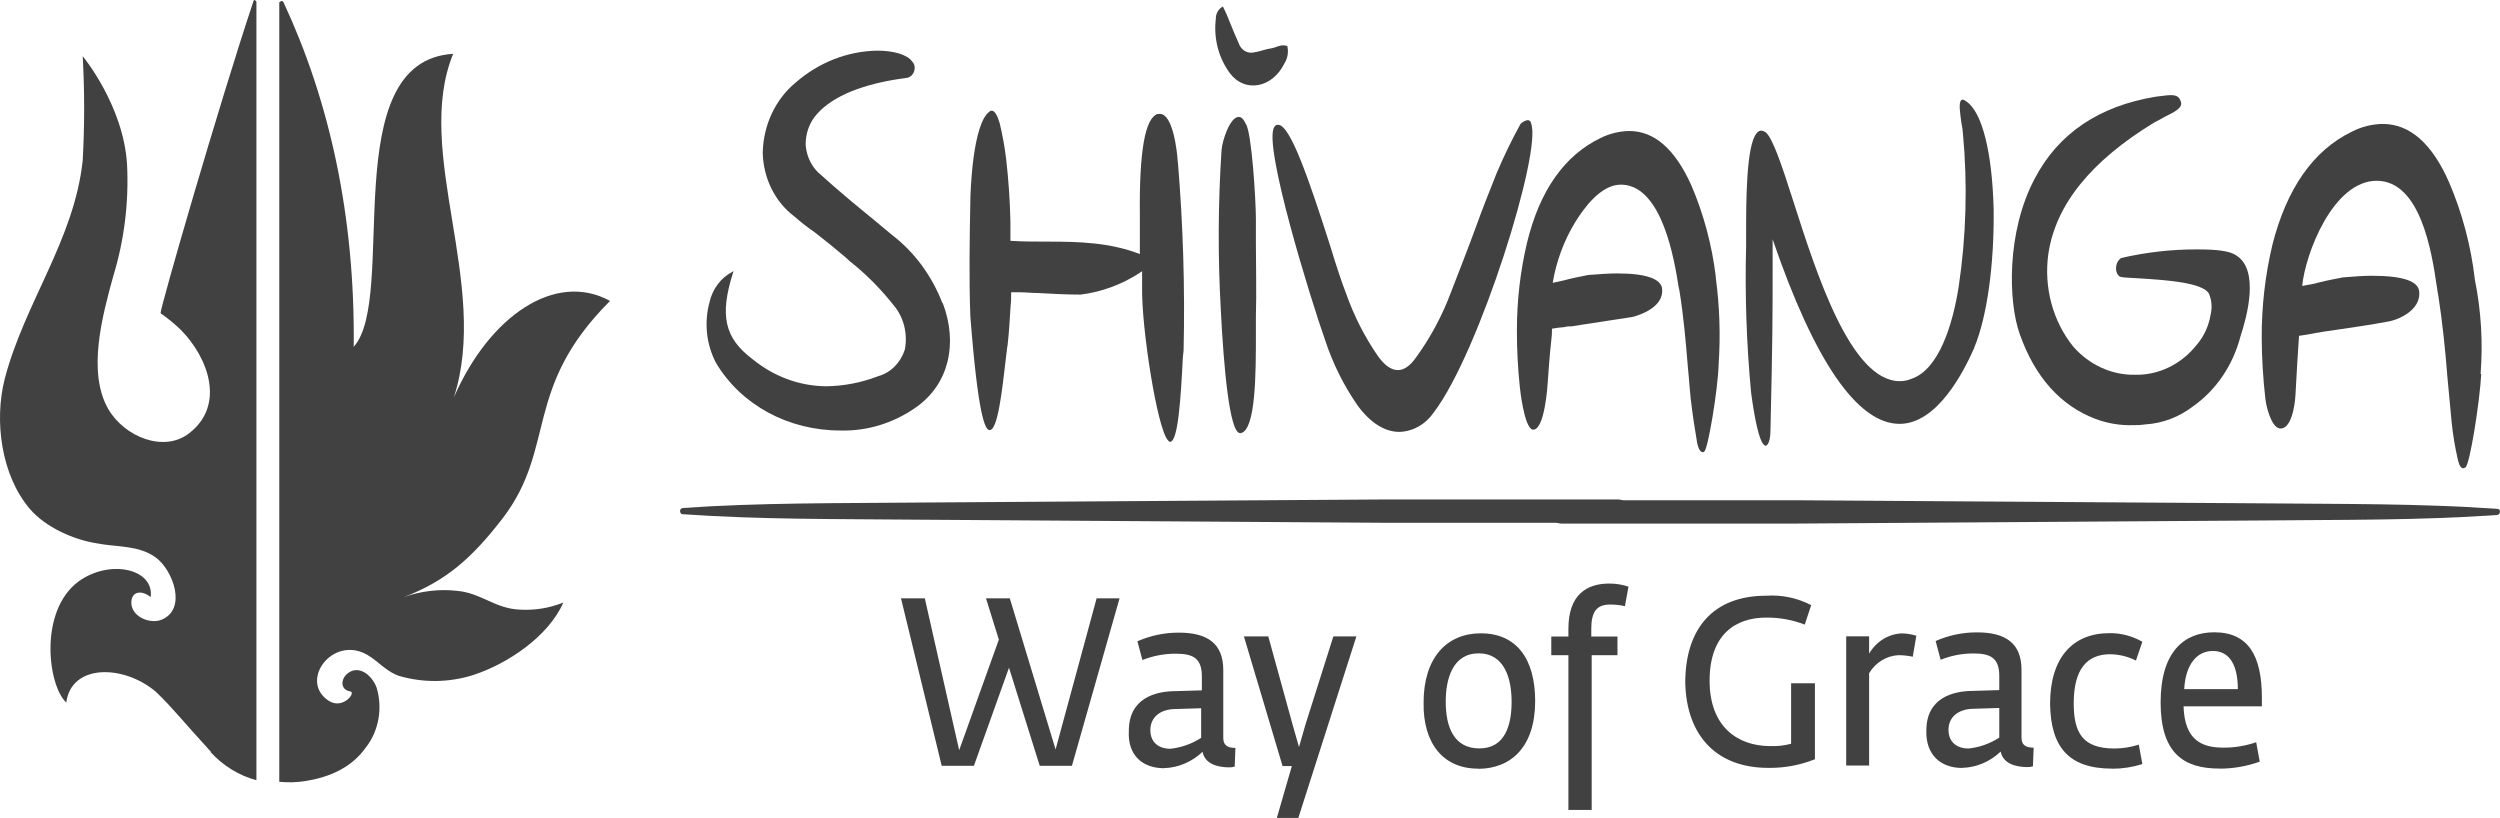
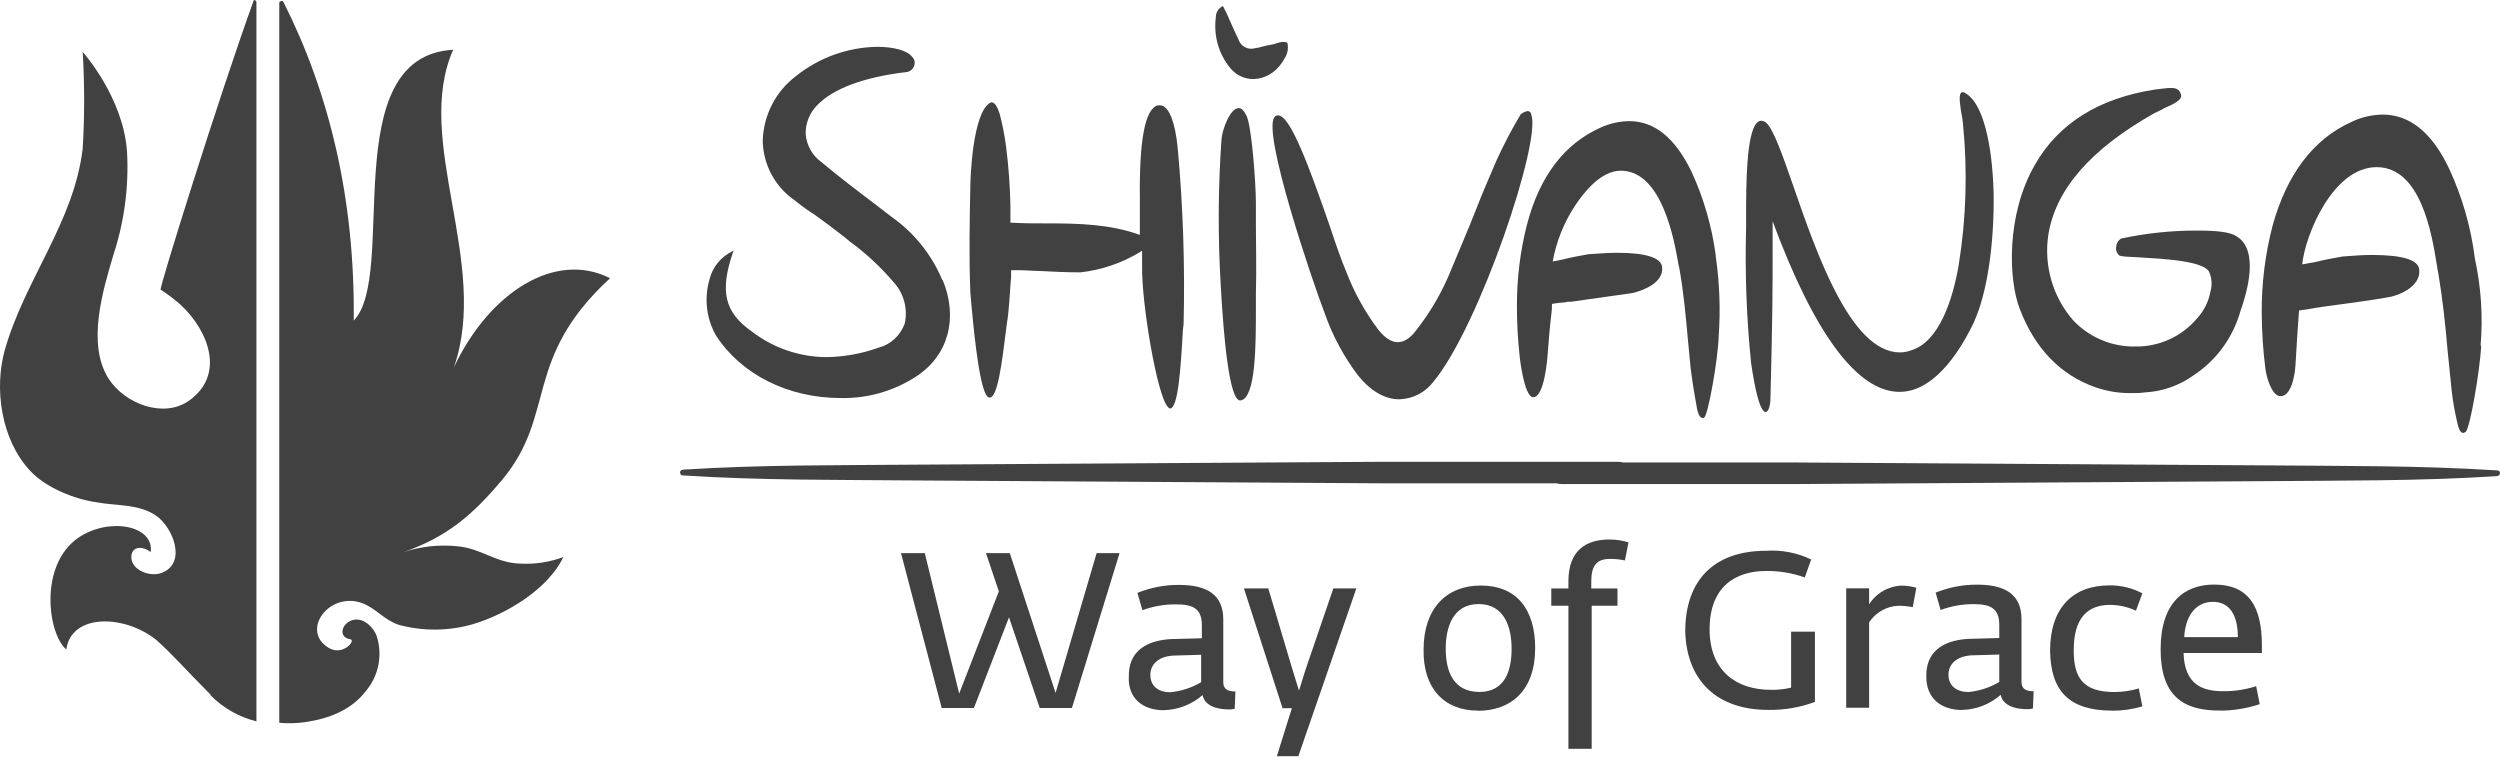
- <svg xmlns="http://www.w3.org/2000/svg" width="162" height="53" viewBox="0 0 162 53" fill="none">
-   <path d="M39.516 19.492C35.993 17.572 31.725 20.45 29.41 25.752C31.771 18.434 26.768 9.85 29.365 3.488C21.712 3.948 25.795 19.291 22.921 22.471C23.013 13.988 21.342 6.518 18.375 0.157C18.282 -0.044 18.097 0.157 18.097 0.157V50.659C18.669 50.717 19.246 50.7 19.814 50.609C21.357 50.357 22.782 49.746 23.707 48.436C24.12 47.907 24.4 47.272 24.522 46.592C24.643 45.911 24.602 45.208 24.402 44.55C24.078 43.693 23.152 42.988 22.407 43.744C22.083 44.096 22.083 44.701 22.69 44.802C23.107 44.852 22.221 46.012 21.296 45.407C19.445 44.197 21.342 41.42 23.476 42.276C24.355 42.629 24.865 43.441 25.842 43.794C27.423 44.257 29.089 44.239 30.661 43.743C32.841 43.038 35.53 41.269 36.503 39.046C35.613 39.401 34.667 39.557 33.72 39.505C32.095 39.454 31.216 38.441 29.642 38.289C28.471 38.156 27.286 38.294 26.166 38.693C28.943 37.635 30.614 36.123 32.564 33.597C36.086 29.006 33.859 25.17 39.516 19.515V19.492ZM13.649 48.739C14.466 49.629 15.492 50.258 16.616 50.558V0.107C16.616 0.107 16.477 -0.095 16.431 0.056C14.158 6.871 10.357 20.047 10.404 20.298C10.86 20.614 11.294 20.968 11.7 21.357C13.51 23.177 14.621 26.256 12.255 28.076C10.635 29.341 8.084 28.328 7.02 26.514C5.626 24.09 6.65 20.405 7.344 17.88C8.054 15.554 8.356 13.104 8.233 10.656C8.002 6.821 5.359 3.64 5.359 3.64C5.484 5.893 5.484 8.152 5.359 10.404C4.804 15.556 1.605 19.593 0.309 24.537C-0.391 27.264 0.077 30.798 1.929 32.971C2.957 34.179 4.804 34.986 6.29 35.21C7.54 35.462 8.974 35.31 10.09 36.123C11.207 36.935 12.147 39.483 10.46 40.16C9.72 40.462 8.465 39.959 8.511 38.995C8.557 38.29 9.205 38.239 9.766 38.693C9.997 36.828 7.077 36.223 5.081 37.685C2.51 39.606 3.091 44.405 4.295 45.525C4.618 43.004 8.002 43.055 10.09 44.818C11.201 45.877 11.849 46.739 13.659 48.705M44.232 32.919C49.287 32.566 54.337 32.617 59.392 32.566L89.708 32.365H104.868C105.052 32.366 105.228 32.446 105.359 32.587C105.489 32.729 105.562 32.921 105.563 33.121C105.562 33.322 105.489 33.514 105.359 33.655C105.229 33.797 105.052 33.877 104.868 33.877H89.718L59.413 33.675C54.357 33.625 49.307 33.675 44.253 33.322C44.114 33.322 44.067 33.222 44.067 33.071C44.081 33.028 44.105 32.991 44.138 32.964C44.171 32.937 44.211 32.921 44.252 32.919" fill="#414141" />
-   <path d="M161.802 33.373C156.753 33.726 151.697 33.675 146.647 33.726L116.327 33.928H101.171C100.987 33.927 100.811 33.847 100.681 33.706C100.551 33.564 100.478 33.372 100.477 33.172C100.477 32.971 100.551 32.779 100.681 32.638C100.811 32.496 100.987 32.416 101.171 32.416H116.327L146.647 32.617C151.697 32.668 156.753 32.617 161.802 32.971C161.942 32.971 162.034 33.071 161.988 33.222C161.974 33.265 161.949 33.302 161.916 33.328C161.883 33.355 161.844 33.371 161.802 33.373Z" fill="#414141" />
-   <path fill-rule="evenodd" clip-rule="evenodd" d="M144.93 16.564C144.513 16.261 143.68 16.161 142.358 16.161C140.708 16.158 139.061 16.345 137.447 16.72C137.352 16.785 137.274 16.874 137.217 16.98C137.161 17.085 137.129 17.203 137.123 17.325C137.109 17.427 137.118 17.532 137.151 17.63C137.183 17.728 137.237 17.815 137.308 17.885C137.401 17.992 137.864 17.992 138.696 18.042C140.239 18.142 142.78 18.294 143.15 19.05C143.324 19.478 143.357 19.959 143.243 20.411C143.123 21.13 142.816 21.796 142.358 22.331C141.863 22.96 141.246 23.462 140.552 23.799C139.857 24.137 139.102 24.303 138.342 24.285C137.599 24.297 136.861 24.142 136.176 23.829C135.49 23.517 134.87 23.054 134.356 22.47C133.698 21.659 133.212 20.701 132.932 19.663C132.651 18.625 132.583 17.532 132.731 16.463C133.199 13.282 135.467 10.455 139.597 7.935C139.782 7.834 140.013 7.733 140.245 7.582C140.893 7.274 141.494 6.972 141.309 6.569C141.217 6.266 141.032 6.165 140.661 6.165C140.429 6.165 140.147 6.216 139.69 6.266C136.022 6.871 133.384 8.641 131.852 11.569C130.001 15.052 130.139 19.593 130.88 21.648C131.852 24.42 133.523 26.29 135.791 27.147C136.581 27.442 137.414 27.579 138.249 27.549C138.512 27.557 138.776 27.541 139.036 27.5C140.135 27.43 141.195 27.029 142.096 26.34C143.599 25.287 144.697 23.672 145.182 21.799C145.598 20.534 146.436 17.505 144.904 16.547L144.93 16.564ZM149.192 18.685C149.18 18.685 149.168 18.68 149.16 18.671C149.151 18.661 149.147 18.649 149.147 18.636" fill="#414141" />
-   <path fill-rule="evenodd" clip-rule="evenodd" d="M160.784 24.236C160.692 26.006 160.044 30.143 159.755 30.294C159.71 30.294 159.663 30.346 159.617 30.346C159.386 30.346 159.293 29.892 159.247 29.69C159.079 28.941 158.953 28.182 158.872 27.417C158.779 26.408 158.686 25.4 158.593 24.437C158.455 22.673 158.269 20.854 157.992 19.09C157.945 18.939 157.945 18.737 157.899 18.53C157.575 16.29 156.835 11.715 154.007 11.715C151.178 11.715 149.378 16.459 149.183 18.53L149.975 18.379C150.53 18.227 151.039 18.127 151.548 18.026C151.641 18.026 151.734 17.975 151.826 17.975C152.525 17.919 153.127 17.869 153.682 17.869C155.74 17.869 156.742 18.227 156.768 18.933C156.86 20.092 155.421 20.748 154.68 20.848C153.615 21.05 152.551 21.201 151.528 21.352L150.463 21.509C150.278 21.559 150.092 21.559 149.908 21.609C149.63 21.661 149.353 21.71 148.977 21.761C148.93 22.416 148.792 24.633 148.746 25.596C148.699 26.453 148.422 27.864 147.717 27.763C147.162 27.662 146.838 26.302 146.792 25.798C146.644 24.509 146.566 23.211 146.56 21.912C146.549 19.868 146.783 17.832 147.254 15.853C148.179 12.22 149.897 9.744 152.396 8.535C153.021 8.213 153.701 8.041 154.392 8.031C156.157 8.031 157.594 9.292 158.702 11.816C159.557 13.811 160.121 15.941 160.373 18.126C160.777 20.13 160.902 22.187 160.743 24.231L160.784 24.236Z" fill="#414141" />
-   <path d="M127.918 22.571C127.27 24.034 125.552 27.466 123.094 27.466C120.363 27.466 117.581 23.428 114.866 15.505V17.421C114.866 20.349 114.866 21.816 114.727 27.869C114.727 28.474 114.588 28.882 114.403 28.882C114.357 28.882 114.31 28.833 114.264 28.782C113.986 28.474 113.709 27.214 113.472 25.45C113.174 22.288 113.066 19.108 113.148 15.931V15.124C113.148 13.104 113.148 9.368 113.847 8.612C113.882 8.568 113.924 8.532 113.972 8.506C114.02 8.48 114.072 8.465 114.125 8.462C114.223 8.472 114.318 8.506 114.403 8.562C114.866 8.915 115.467 10.729 116.208 13.041C117.694 17.683 119.916 24.7 123.115 24.7C123.37 24.7 123.622 24.648 123.86 24.548C125.666 23.944 126.545 20.965 126.92 18.596C127.413 15.309 127.506 11.965 127.198 8.652C127.183 8.431 127.152 8.212 127.105 7.997C127.013 7.341 126.92 6.731 127.059 6.529C127.105 6.428 127.244 6.428 127.429 6.58C128.458 7.285 129.095 9.911 129.188 13.546C129.234 17.079 128.771 20.511 127.938 22.505L127.918 22.571Z" fill="#414141" />
-   <path fill-rule="evenodd" clip-rule="evenodd" d="M111.183 17.924C110.935 15.882 110.402 13.892 109.605 12.023C108.54 9.649 107.198 8.489 105.573 8.489C104.932 8.501 104.3 8.655 103.716 8.943C101.402 10.063 99.777 12.303 98.944 15.757C98.511 17.604 98.294 19.502 98.296 21.407C98.293 22.621 98.355 23.835 98.481 25.041C98.481 25.097 98.759 27.718 99.314 27.84H99.361C100.101 27.84 100.286 24.912 100.286 24.862C100.333 24.207 100.425 22.897 100.523 22.062C100.557 21.811 100.573 21.555 100.569 21.3C100.829 21.249 101.092 21.215 101.356 21.2C101.507 21.156 101.663 21.138 101.819 21.15L102.791 20.998L105.758 20.544C106.406 20.394 107.815 19.84 107.707 18.731C107.66 18.076 106.678 17.717 104.786 17.717C104.231 17.717 103.624 17.768 102.929 17.818C102.415 17.918 101.865 18.025 101.309 18.176L100.615 18.328C100.848 16.938 101.336 15.614 102.05 14.435C102.605 13.528 103.716 11.966 105.018 11.966H105.11C107.707 12.067 108.494 16.81 108.772 18.579L108.818 18.781C109.095 20.461 109.235 22.113 109.373 23.776C109.466 24.683 109.512 25.646 109.651 26.575C109.743 27.331 109.883 28.087 109.975 28.698C110.021 28.9 110.114 29.303 110.35 29.303C110.397 29.303 110.397 29.303 110.443 29.252C110.674 29.101 111.322 25.265 111.369 23.596C111.494 21.728 111.432 19.851 111.183 17.997V17.924Z" fill="#414141" />
-   <path d="M76.322 10.506C76.275 9.75 75.998 7.381 75.164 7.381H75.026C74.187 7.633 73.817 9.85 73.863 13.989V16.463C71.919 15.707 69.878 15.657 67.929 15.657C67.142 15.657 66.309 15.657 65.475 15.606V14.392C65.448 13.025 65.355 11.66 65.198 10.304C65.104 9.522 64.965 8.748 64.781 7.986C64.637 7.482 64.453 7.173 64.268 7.173C64.242 7.17 64.217 7.173 64.193 7.182C64.169 7.191 64.147 7.205 64.129 7.225C63.017 7.986 62.878 12.527 62.878 13.03C62.833 15.455 62.786 17.981 62.878 20.501C63.393 27.114 63.851 27.87 64.129 27.87C64.643 27.87 64.92 25.501 65.198 23.076C65.245 22.774 65.245 22.573 65.291 22.37C65.383 21.565 65.43 20.804 65.475 19.996C65.515 19.645 65.531 19.292 65.523 18.938H66.036C66.453 18.938 66.87 18.989 67.286 18.989C68.17 19.039 69.096 19.09 70.022 19.09C71.382 18.922 72.694 18.439 73.869 17.673C73.915 17.622 73.961 17.622 74.008 17.572V18.636C73.961 21.206 74.984 27.769 75.679 28.525C75.725 28.575 75.771 28.631 75.818 28.631C76.332 28.631 76.512 25.904 76.651 23.126L76.697 22.724C76.79 18.646 76.665 14.567 76.327 10.506H76.322ZM99.222 7.985C99.21 7.928 99.181 7.877 99.139 7.84C99.097 7.803 99.044 7.784 98.99 7.784C98.816 7.814 98.654 7.902 98.527 8.036C97.961 9.065 97.446 10.127 96.985 11.216C96.522 12.376 96.059 13.535 95.642 14.699C95.128 16.11 94.578 17.499 94.023 18.938C93.454 20.462 92.689 21.889 91.749 23.176C90.962 24.297 90.124 24.235 89.291 23.076C88.437 21.841 87.745 20.482 87.234 19.039C86.957 18.334 86.586 17.219 86.206 15.959C84.817 11.62 83.609 8.086 82.822 8.086H82.801C82.753 8.085 82.706 8.099 82.665 8.126C82.625 8.152 82.591 8.191 82.57 8.238C81.829 9.397 84.981 19.543 85.861 22.018C86.365 23.559 87.085 25.006 87.996 26.307C88.828 27.427 89.754 27.987 90.68 27.987C91.115 27.974 91.54 27.853 91.926 27.635C92.312 27.417 92.647 27.106 92.907 26.727C95.874 22.841 99.952 9.715 99.212 8.002L99.222 7.985ZM81.382 15.758V14.19C81.382 12.93 81.104 8.54 80.729 8.03C80.59 7.728 80.451 7.577 80.266 7.577C79.711 7.577 79.201 9.089 79.155 9.744C78.93 13.188 78.914 16.645 79.109 20.092C79.294 23.726 79.665 28.066 80.359 28.066H80.405C81.382 27.864 81.382 24.146 81.382 21.66V20.495C81.428 18.933 81.382 17.315 81.382 15.752V15.758ZM61.068 19.643C60.379 17.854 59.238 16.314 57.777 15.203C57.407 14.9 56.99 14.548 56.62 14.239C55.509 13.332 54.347 12.375 53.236 11.367C52.943 11.14 52.699 10.847 52.521 10.506C52.343 10.165 52.236 9.786 52.208 9.396C52.2 9.023 52.261 8.652 52.389 8.306C52.516 7.959 52.706 7.644 52.949 7.381C53.977 6.216 55.962 5.409 58.697 5.056C58.828 5.049 58.952 4.996 59.053 4.905C59.153 4.815 59.223 4.691 59.253 4.553C59.279 4.454 59.28 4.35 59.255 4.252C59.231 4.153 59.182 4.063 59.114 3.993C58.79 3.533 57.906 3.282 56.842 3.282C54.917 3.315 53.057 4.044 51.555 5.353C50.908 5.887 50.381 6.572 50.013 7.359C49.644 8.145 49.443 9.012 49.425 9.894C49.443 10.712 49.638 11.514 49.996 12.233C50.354 12.953 50.864 13.569 51.483 14.032C51.898 14.397 52.332 14.736 52.784 15.046C53.458 15.567 54.121 16.105 54.774 16.659C54.98 16.861 55.198 17.048 55.426 17.219C56.32 17.968 57.142 18.815 57.88 19.745C58.213 20.128 58.456 20.594 58.587 21.102C58.717 21.61 58.733 22.145 58.631 22.662C58.496 23.079 58.269 23.454 57.969 23.753C57.67 24.052 57.307 24.265 56.913 24.375C55.826 24.794 54.682 25.017 53.53 25.03C51.806 25.016 50.132 24.397 48.757 23.266C46.947 21.905 46.623 20.438 47.502 17.667L47.549 17.566L47.456 17.616C47.09 17.804 46.767 18.078 46.511 18.419C46.254 18.76 46.071 19.159 45.975 19.587C45.799 20.237 45.745 20.92 45.816 21.593C45.888 22.267 46.084 22.917 46.392 23.507C48.011 26.233 51.071 27.897 54.455 27.897C56.197 27.945 57.91 27.417 59.371 26.385C61.454 24.918 62.108 22.298 61.084 19.621L61.068 19.643Z" fill="#414141" />
-   <path fill-rule="evenodd" clip-rule="evenodd" d="M79.243 0.415C79.415 0.757 79.57 1.111 79.706 1.473C79.891 1.927 80.076 2.38 80.261 2.783C80.331 3.006 80.476 3.192 80.666 3.304C80.857 3.416 81.079 3.446 81.289 3.388C81.66 3.338 81.984 3.186 82.354 3.136C82.724 3.085 83.002 2.833 83.419 2.985C83.463 3.175 83.469 3.374 83.437 3.567C83.405 3.76 83.336 3.943 83.233 4.105C82.447 5.718 80.662 6.02 79.71 4.76C79.343 4.271 79.071 3.705 78.912 3.097C78.753 2.49 78.71 1.853 78.785 1.226C78.781 1.057 78.823 0.891 78.905 0.748C78.987 0.604 79.107 0.491 79.248 0.421L79.243 0.415Z" fill="#414141" />
-   <path d="M61.023 49.623H63.11L65.383 43.268L67.374 49.623H69.461L72.547 38.771H71.061L68.402 48.565L65.435 38.77H63.892L64.725 41.447L62.154 48.615L59.927 38.77H58.384L61.022 49.622L61.023 49.623ZM75.422 49.775C76.344 49.751 77.23 49.376 77.926 48.717C78.065 49.472 78.852 49.724 79.639 49.724C79.764 49.732 79.889 49.715 80.009 49.673L80.055 48.464C79.639 48.464 79.268 48.363 79.268 47.809V43.419C79.268 41.7 78.24 40.995 76.394 40.995C75.472 40.99 74.559 41.181 73.704 41.555L74.028 42.77C74.727 42.492 75.465 42.354 76.209 42.36C77.32 42.36 77.88 42.663 77.88 43.828V44.735L76.209 44.785C74.867 44.785 73.149 45.239 73.149 47.361C73.056 48.923 74.028 49.78 75.422 49.78V49.775ZM75.838 48.52C75.098 48.52 74.543 48.117 74.543 47.311C74.543 46.504 75.144 45.944 76.209 45.944L77.834 45.894V47.814C77.224 48.205 76.543 48.446 75.838 48.52ZM84.133 53L87.893 41.24H86.401L84.596 46.947L84.175 48.408L83.758 46.947L82.185 41.24H80.606L83.11 49.639H83.712L82.74 53H84.133ZM95.772 49.819C97.906 49.819 99.479 48.408 99.479 45.429C99.479 42.702 98.276 41.039 95.956 41.039C93.729 41.039 92.249 42.651 92.249 45.519C92.202 48.195 93.545 49.808 95.772 49.808V49.819ZM95.864 48.497C94.197 48.497 93.683 47.086 93.683 45.468C93.683 43.956 94.152 42.338 95.818 42.338C97.484 42.338 97.952 43.956 97.952 45.468C97.952 46.98 97.535 48.497 95.864 48.497ZM101.659 52.485H103.141V42.455H104.812V41.246H103.115V40.742C103.115 39.622 103.485 39.175 104.323 39.175C104.65 39.171 104.976 39.207 105.295 39.281L105.526 38.015C105.122 37.88 104.7 37.812 104.277 37.814C102.837 37.814 101.633 38.52 101.633 40.742V41.246H100.523V42.456H101.633V52.502L101.659 52.485ZM114.593 49.758C115.621 49.774 116.642 49.584 117.607 49.198V44.276H116.064V48.195C115.625 48.312 115.173 48.363 114.722 48.347C112.588 48.347 110.782 47.086 110.782 44.108C110.782 41.128 112.448 40.02 114.444 40.02C115.297 40.01 116.145 40.163 116.948 40.474L117.365 39.214C116.455 38.742 115.45 38.532 114.444 38.603C111.061 38.603 109.204 40.675 109.204 44.258C109.296 47.742 111.292 49.758 114.583 49.758H114.593ZM119.633 49.606H121.119V43.621C121.329 43.277 121.61 42.993 121.94 42.791C122.27 42.588 122.639 42.474 123.017 42.456C123.329 42.456 123.642 42.49 123.947 42.556L124.179 41.196C123.877 41.101 123.564 41.05 123.248 41.044C122.822 41.058 122.406 41.184 122.035 41.412C121.664 41.64 121.349 41.964 121.119 42.354V41.236H119.633V49.635V49.606ZM127.146 49.758C128.068 49.735 128.952 49.36 129.646 48.7C129.784 49.456 130.577 49.707 131.363 49.707C131.488 49.712 131.613 49.695 131.734 49.657L131.78 48.447C131.363 48.447 130.993 48.347 130.993 47.792V43.402C130.993 41.683 129.964 40.978 128.118 40.978C127.197 40.973 126.284 41.163 125.429 41.538L125.753 42.753C126.436 42.48 127.159 42.341 127.887 42.344C128.998 42.344 129.553 42.646 129.553 43.811V44.718L127.887 44.769C126.545 44.769 124.827 45.222 124.827 47.344C124.781 48.907 125.753 49.763 127.146 49.763V49.758ZM127.563 48.503C126.822 48.503 126.262 48.1 126.262 47.294C126.262 46.488 126.869 45.927 127.933 45.927L129.553 45.877V47.798C128.945 48.189 128.266 48.43 127.563 48.503ZM136.882 49.813C137.539 49.813 138.194 49.712 138.825 49.511L138.594 48.252C138.083 48.417 137.553 48.501 137.02 48.503C134.963 48.503 134.377 47.496 134.377 45.575C134.377 43.335 135.256 42.395 136.742 42.395C137.318 42.402 137.886 42.541 138.409 42.803L138.825 41.587C138.169 41.211 137.437 41.019 136.696 41.028C134.331 41.028 132.845 42.591 132.845 45.62C132.891 48.419 134.053 49.808 136.882 49.808V49.813ZM143.834 49.808C144.716 49.808 145.593 49.656 146.431 49.354L146.2 48.095C145.51 48.334 144.79 48.453 144.065 48.447C142.718 48.447 141.561 47.993 141.494 45.77H146.57V45.211C146.57 42.484 145.686 40.972 143.484 40.972C141.536 40.972 140.008 42.231 140.008 45.513C140.008 48.794 141.489 49.802 143.808 49.802L143.834 49.808ZM141.536 44.657C141.628 42.977 142.415 42.182 143.392 42.182C144.502 42.182 145.012 43.145 145.012 44.657H141.536Z" fill="#414141" />
+ <svg xmlns="http://www.w3.org/2000/svg" width="162" height="49" viewBox="0 0 162 49" fill="none">
+   <path d="M39.516 18.021C35.993 16.245 31.725 18.907 29.41 23.809C31.771 17.043 26.768 9.106 29.365 3.225C21.712 3.65 25.795 17.835 22.921 20.775C23.013 12.932 21.342 6.026 18.375 0.145C18.282 -0.041 18.097 0.145 18.097 0.145V46.836C18.669 46.889 19.246 46.874 19.814 46.789C21.357 46.556 22.782 45.992 23.707 44.78C24.12 44.292 24.4 43.705 24.522 43.076C24.643 42.446 24.602 41.796 24.402 41.188C24.078 40.396 23.152 39.743 22.407 40.442C22.083 40.769 22.083 41.327 22.69 41.421C23.107 41.467 22.221 42.539 21.296 41.98C19.445 40.861 21.342 38.294 23.476 39.086C24.355 39.412 24.865 40.162 25.842 40.489C27.423 40.916 29.089 40.901 30.661 40.442C32.841 39.79 35.53 38.154 36.503 36.099C35.613 36.427 34.667 36.572 33.72 36.523C32.095 36.477 31.216 35.539 29.642 35.399C28.471 35.276 27.286 35.404 26.166 35.773C28.943 34.795 30.614 33.397 32.564 31.062C36.086 26.817 33.859 23.27 39.516 18.042V18.021ZM13.649 45.06C14.466 45.883 15.492 46.465 16.616 46.742V0.098C16.616 0.098 16.477 -0.088 16.431 0.052C14.158 6.353 10.357 18.534 10.404 18.767C10.86 19.059 11.294 19.386 11.7 19.745C13.51 21.428 14.621 24.275 12.255 25.957C10.635 27.127 8.084 26.191 7.02 24.513C5.626 22.271 6.65 18.865 7.344 16.53C8.054 14.38 8.356 12.115 8.233 9.852C8.002 6.306 5.359 3.365 5.359 3.365C5.484 5.448 5.484 7.537 5.359 9.618C4.804 14.382 1.605 18.114 0.309 22.686C-0.391 25.207 0.077 28.473 1.929 30.482C2.957 31.6 4.804 32.346 6.29 32.553C7.54 32.786 8.974 32.646 10.09 33.397C11.207 34.147 12.147 36.503 10.46 37.129C9.72 37.408 8.465 36.943 8.511 36.052C8.557 35.4 9.205 35.353 9.766 35.773C9.997 34.049 7.077 33.489 5.081 34.841C2.51 36.617 3.091 41.053 4.295 42.089C4.618 39.758 8.002 39.805 10.09 41.436C11.201 42.415 11.849 43.212 13.659 45.029M44.232 30.435C49.287 30.109 54.337 30.155 59.392 30.109L89.708 29.923H104.868C105.052 29.923 105.228 29.997 105.359 30.128C105.489 30.259 105.562 30.436 105.563 30.622C105.562 30.807 105.489 30.984 105.359 31.115C105.229 31.246 105.052 31.32 104.868 31.32H89.718L59.413 31.134C54.357 31.087 49.307 31.134 44.253 30.808C44.114 30.808 44.067 30.715 44.067 30.575C44.081 30.535 44.105 30.501 44.138 30.476C44.171 30.451 44.211 30.437 44.252 30.435" fill="#414141" />
+   <path d="M161.802 30.854C156.753 31.18 151.697 31.134 146.647 31.18L116.327 31.367H101.171C100.987 31.366 100.811 31.293 100.681 31.162C100.551 31.031 100.478 30.853 100.477 30.668C100.477 30.483 100.551 30.305 100.681 30.174C100.811 30.044 100.987 29.97 101.171 29.969H116.327L146.647 30.155C151.697 30.203 156.753 30.155 161.802 30.482C161.942 30.482 162.034 30.575 161.988 30.715C161.974 30.754 161.949 30.788 161.916 30.813C161.883 30.838 161.844 30.852 161.802 30.854Z" fill="#414141" />
+   <path fill-rule="evenodd" clip-rule="evenodd" d="M144.93 15.313C144.513 15.034 143.68 14.941 142.358 14.941C140.708 14.938 139.061 15.111 137.447 15.458C137.352 15.519 137.274 15.601 137.217 15.698C137.161 15.795 137.129 15.905 137.123 16.017C137.109 16.112 137.118 16.209 137.151 16.299C137.183 16.39 137.237 16.471 137.308 16.535C137.401 16.634 137.864 16.634 138.696 16.681C140.239 16.773 142.78 16.913 143.15 17.612C143.324 18.008 143.357 18.453 143.243 18.871C143.123 19.535 142.816 20.151 142.358 20.645C141.863 21.227 141.246 21.691 140.552 22.003C139.857 22.316 139.102 22.469 138.342 22.453C137.599 22.463 136.861 22.32 136.176 22.031C135.49 21.742 134.87 21.314 134.356 20.774C133.698 20.024 133.212 19.138 132.932 18.179C132.651 17.219 132.583 16.209 132.731 15.22C133.199 12.28 135.467 9.666 139.597 7.336C139.782 7.243 140.013 7.149 140.245 7.01C140.893 6.725 141.494 6.446 141.309 6.073C141.217 5.794 141.032 5.7 140.661 5.7C140.429 5.7 140.147 5.747 139.69 5.794C136.022 6.352 133.384 7.989 131.852 10.696C130.001 13.916 130.139 18.114 130.88 20.014C131.852 22.577 133.523 24.306 135.791 25.098C136.581 25.371 137.414 25.497 138.249 25.47C138.512 25.477 138.776 25.462 139.036 25.424C140.135 25.36 141.195 24.989 142.096 24.352C143.599 23.379 144.697 21.886 145.182 20.154C145.598 18.984 146.436 16.183 144.904 15.298L144.93 15.313ZM149.192 17.275C149.18 17.275 149.168 17.27 149.16 17.262C149.151 17.253 149.147 17.241 149.147 17.229" fill="#414141" />
+   <path fill-rule="evenodd" clip-rule="evenodd" d="M160.784 22.407C160.692 24.043 160.044 27.869 159.755 28.008C159.71 28.008 159.663 28.055 159.617 28.055C159.386 28.055 159.293 27.636 159.247 27.449C159.079 26.757 158.953 26.055 158.872 25.347C158.779 24.415 158.686 23.483 158.593 22.593C158.455 20.962 158.269 19.28 157.992 17.649C157.945 17.509 157.945 17.323 157.899 17.131C157.575 15.06 156.835 10.831 154.007 10.831C151.178 10.831 149.378 15.216 149.183 17.132L149.975 16.992C150.53 16.852 151.039 16.759 151.548 16.666C151.641 16.666 151.734 16.618 151.826 16.618C152.525 16.567 153.127 16.521 153.682 16.521C155.74 16.521 156.742 16.852 156.768 17.504C156.86 18.576 155.421 19.182 154.68 19.275C153.615 19.461 152.551 19.601 151.528 19.741L150.463 19.886C150.278 19.932 150.092 19.932 149.908 19.978C149.63 20.026 149.353 20.072 148.977 20.118C148.93 20.724 148.792 22.774 148.746 23.665C148.699 24.456 148.422 25.761 147.717 25.668C147.162 25.575 146.838 24.317 146.792 23.851C146.644 22.659 146.566 21.459 146.56 20.259C146.549 18.369 146.783 16.486 147.254 14.657C148.179 11.297 149.897 9.009 152.396 7.891C153.021 7.593 153.701 7.434 154.392 7.425C156.157 7.425 157.594 8.591 158.702 10.924C159.557 12.769 160.121 14.738 160.373 16.758C160.777 18.61 160.902 20.513 160.743 22.402L160.784 22.407Z" fill="#414141" />
+   <path d="M127.918 20.868C127.27 22.22 125.552 25.393 123.094 25.393C120.363 25.393 117.581 21.66 114.866 14.335V16.106C114.866 18.813 114.866 20.17 114.727 25.766C114.727 26.325 114.588 26.702 114.403 26.702C114.357 26.702 114.31 26.657 114.264 26.61C113.986 26.325 113.709 25.16 113.472 23.529C113.174 20.606 113.066 17.666 113.148 14.729V13.983C113.148 12.115 113.148 8.661 113.847 7.962C113.882 7.922 113.924 7.888 113.972 7.864C114.02 7.84 114.072 7.826 114.125 7.823C114.223 7.833 114.318 7.864 114.403 7.916C114.866 8.242 115.467 9.919 116.208 12.057C117.694 16.349 119.916 22.836 123.115 22.836C123.37 22.836 123.622 22.788 123.86 22.696C125.666 22.137 126.545 19.383 126.92 17.193C127.413 14.153 127.506 11.062 127.198 7.999C127.183 7.795 127.152 7.592 127.105 7.393C127.013 6.787 126.92 6.223 127.059 6.037C127.105 5.943 127.244 5.943 127.429 6.083C128.458 6.735 129.095 9.163 129.188 12.523C129.234 15.79 128.771 18.963 127.938 20.806L127.918 20.868Z" fill="#414141" />
+   <path fill-rule="evenodd" clip-rule="evenodd" d="M111.183 16.572C110.935 14.683 110.402 12.843 109.605 11.115C108.54 8.92 107.198 7.849 105.573 7.849C104.932 7.859 104.3 8.002 103.716 8.268C101.402 9.304 99.777 11.374 98.944 14.568C98.511 16.275 98.294 18.03 98.296 19.792C98.293 20.914 98.355 22.036 98.481 23.151C98.481 23.203 98.759 25.626 99.314 25.739H99.361C100.101 25.739 100.286 23.032 100.286 22.986C100.333 22.38 100.425 21.169 100.523 20.397C100.557 20.165 100.573 19.929 100.569 19.693C100.829 19.645 101.092 19.613 101.356 19.6C101.507 19.559 101.663 19.543 101.819 19.553L102.791 19.413L105.758 18.994C106.406 18.854 107.815 18.342 107.707 17.317C107.66 16.712 106.678 16.38 104.786 16.38C104.231 16.38 103.624 16.427 102.929 16.473C102.415 16.566 101.865 16.665 101.309 16.804L100.615 16.944C100.848 15.66 101.336 14.436 102.05 13.346C102.605 12.507 103.716 11.063 105.018 11.063H105.11C107.707 11.157 108.494 15.541 108.772 17.177L108.818 17.364C109.095 18.917 109.235 20.444 109.373 21.981C109.466 22.82 109.512 23.711 109.651 24.57C109.743 25.268 109.883 25.967 109.975 26.532C110.021 26.718 110.114 27.091 110.35 27.091C110.397 27.091 110.397 27.091 110.443 27.044C110.674 26.904 111.322 23.358 111.369 21.816C111.494 20.088 111.432 18.353 111.183 16.639V16.572Z" fill="#414141" />
+   <path d="M76.322 9.713C76.275 9.014 75.998 6.824 75.164 6.824H75.026C74.187 7.057 73.817 9.106 73.863 12.933V15.22C71.919 14.521 69.878 14.476 67.929 14.476C67.142 14.476 66.309 14.476 65.475 14.428V13.306C65.448 12.042 65.355 10.78 65.198 9.526C65.104 8.804 64.965 8.088 64.781 7.383C64.637 6.917 64.453 6.632 64.268 6.632C64.242 6.629 64.217 6.632 64.193 6.64C64.169 6.648 64.147 6.662 64.129 6.68C63.017 7.383 62.878 11.582 62.878 12.047C62.833 14.289 62.786 16.624 62.878 18.953C63.393 25.067 63.851 25.766 64.129 25.766C64.643 25.766 64.92 23.576 65.198 21.334C65.245 21.055 65.245 20.869 65.291 20.682C65.383 19.937 65.43 19.234 65.475 18.487C65.515 18.163 65.531 17.836 65.523 17.509H66.036C66.453 17.509 66.87 17.556 67.286 17.556C68.17 17.602 69.096 17.649 70.022 17.649C71.382 17.494 72.694 17.047 73.869 16.339C73.915 16.292 73.961 16.292 74.008 16.245V17.229C73.961 19.606 74.984 25.673 75.679 26.372C75.725 26.419 75.771 26.47 75.818 26.47C76.332 26.47 76.512 23.949 76.651 21.381L76.697 21.009C76.79 17.239 76.665 13.468 76.327 9.713H76.322ZM99.222 7.382C99.21 7.33 99.181 7.282 99.139 7.248C99.097 7.215 99.044 7.196 98.99 7.196C98.816 7.225 98.654 7.306 98.527 7.429C97.961 8.381 97.446 9.362 96.985 10.37C96.522 11.441 96.059 12.513 95.642 13.59C95.128 14.894 94.578 16.178 94.023 17.509C93.454 18.917 92.689 20.237 91.749 21.427C90.962 22.463 90.124 22.406 89.291 21.334C88.437 20.192 87.745 18.936 87.234 17.602C86.957 16.95 86.586 15.919 86.206 14.755C84.817 10.743 83.609 7.476 82.822 7.476H82.801C82.753 7.475 82.706 7.488 82.665 7.512C82.625 7.537 82.591 7.573 82.57 7.616C81.829 8.688 84.981 18.068 85.861 20.356C86.365 21.781 87.085 23.119 87.996 24.322C88.828 25.357 89.754 25.875 90.68 25.875C91.115 25.862 91.54 25.751 91.926 25.549C92.312 25.348 92.647 25.06 92.907 24.709C95.874 21.117 99.952 8.982 99.212 7.398L99.222 7.382ZM81.382 14.569V13.119C81.382 11.954 81.104 7.895 80.729 7.424C80.59 7.145 80.451 7.005 80.266 7.005C79.711 7.005 79.201 8.403 79.155 9.008C78.93 12.193 78.914 15.389 79.109 18.576C79.294 21.935 79.665 25.948 80.359 25.948H80.405C81.382 25.761 81.382 22.324 81.382 20.025V18.949C81.428 17.504 81.382 16.008 81.382 14.563V14.569ZM61.068 18.161C60.379 16.507 59.238 15.083 57.777 14.055C57.407 13.776 56.99 13.45 56.62 13.165C55.509 12.326 54.347 11.441 53.236 10.509C52.943 10.3 52.699 10.028 52.521 9.713C52.343 9.398 52.236 9.048 52.208 8.687C52.2 8.342 52.261 7.999 52.389 7.679C52.516 7.358 52.706 7.068 52.949 6.824C53.977 5.747 55.962 5.001 58.697 4.675C58.828 4.668 58.952 4.619 59.053 4.535C59.153 4.451 59.223 4.337 59.253 4.209C59.279 4.118 59.28 4.022 59.255 3.931C59.231 3.839 59.182 3.757 59.114 3.691C58.79 3.266 57.906 3.034 56.842 3.034C54.917 3.065 53.057 3.739 51.555 4.949C50.908 5.442 50.381 6.076 50.013 6.803C49.644 7.53 49.443 8.332 49.425 9.148C49.443 9.904 49.638 10.645 49.996 11.31C50.354 11.975 50.864 12.545 51.483 12.973C51.898 13.31 52.332 13.624 52.784 13.91C53.458 14.392 54.121 14.89 54.774 15.402C54.98 15.588 55.198 15.761 55.426 15.919C56.32 16.612 57.142 17.395 57.88 18.254C58.213 18.609 58.456 19.039 58.587 19.509C58.717 19.979 58.733 20.474 58.631 20.951C58.496 21.337 58.269 21.684 57.969 21.96C57.67 22.237 57.307 22.434 56.913 22.535C55.826 22.923 54.682 23.129 53.53 23.141C51.806 23.128 50.132 22.556 48.757 21.51C46.947 20.252 46.623 18.896 47.502 16.333L47.549 16.24L47.456 16.287C47.09 16.46 46.767 16.714 46.511 17.029C46.254 17.344 46.071 17.713 45.975 18.109C45.799 18.71 45.745 19.341 45.816 19.963C45.888 20.586 46.084 21.188 46.392 21.733C48.011 24.254 51.071 25.792 54.455 25.792C56.197 25.835 57.91 25.348 59.371 24.394C61.454 23.037 62.108 20.615 61.084 18.14L61.068 18.161Z" fill="#414141" />
+   <path fill-rule="evenodd" clip-rule="evenodd" d="M79.243 0.383C79.415 0.7 79.57 1.027 79.706 1.362C79.891 1.781 80.076 2.201 80.261 2.573C80.331 2.779 80.476 2.951 80.666 3.055C80.857 3.159 81.079 3.186 81.289 3.132C81.66 3.086 81.984 2.946 82.354 2.9C82.724 2.852 83.002 2.62 83.419 2.76C83.463 2.936 83.469 3.119 83.437 3.298C83.405 3.476 83.336 3.646 83.233 3.795C82.447 5.286 80.662 5.566 79.71 4.401C79.343 3.948 79.071 3.425 78.912 2.864C78.753 2.302 78.71 1.713 78.785 1.134C78.781 0.978 78.823 0.824 78.905 0.691C78.987 0.559 79.107 0.454 79.248 0.389L79.243 0.383Z" fill="#414141" />
+   <path d="M61.023 45.878H63.11L65.383 40.002L67.374 45.878H69.461L72.547 35.845H71.061L68.402 44.9L65.435 35.844H63.892L64.725 38.319L62.154 44.946L59.927 35.844H58.384L61.022 45.877L61.023 45.878ZM75.422 46.018C76.344 45.996 77.23 45.65 77.926 45.04C78.065 45.738 78.852 45.971 79.639 45.971C79.764 45.979 79.889 45.963 80.009 45.924L80.055 44.806C79.639 44.806 79.268 44.713 79.268 44.201V40.142C79.268 38.553 78.24 37.901 76.394 37.901C75.472 37.897 74.559 38.073 73.704 38.419L74.028 39.542C74.727 39.285 75.465 39.157 76.209 39.163C77.32 39.163 77.88 39.443 77.88 40.52V41.359L76.209 41.405C74.867 41.405 73.149 41.825 73.149 43.787C73.056 45.231 74.028 46.023 75.422 46.023V46.018ZM75.838 44.859C75.098 44.859 74.543 44.486 74.543 43.74C74.543 42.995 75.144 42.477 76.209 42.477L77.834 42.43V44.206C77.224 44.567 76.543 44.79 75.838 44.859ZM84.133 49L87.893 38.128H86.401L84.596 43.404L84.175 44.755L83.758 43.404L82.185 38.128H80.606L83.11 45.893H83.712L82.74 49H84.133ZM95.772 46.059C97.906 46.059 99.479 44.755 99.479 42C99.479 39.479 98.276 37.942 95.956 37.942C93.729 37.942 92.249 39.432 92.249 42.083C92.202 44.558 93.545 46.049 95.772 46.049V46.059ZM95.864 44.837C94.197 44.837 93.683 43.533 93.683 42.037C93.683 40.639 94.152 39.143 95.818 39.143C97.484 39.143 97.952 40.639 97.952 42.037C97.952 43.435 97.535 44.837 95.864 44.837ZM101.659 48.523H103.141V39.251H104.812V38.134H103.115V37.667C103.115 36.632 103.485 36.218 104.323 36.218C104.65 36.215 104.976 36.248 105.295 36.316L105.526 35.146C105.122 35.021 104.7 34.958 104.277 34.96C102.837 34.96 101.633 35.612 101.633 37.667V38.134H100.523V39.252H101.633V48.539L101.659 48.523ZM114.593 46.002C115.621 46.017 116.642 45.842 117.607 45.485V40.934H116.064V44.558C115.625 44.666 115.173 44.713 114.722 44.698C112.588 44.698 110.782 43.533 110.782 40.779C110.782 38.024 112.448 37 114.444 37C115.297 36.99 116.145 37.132 116.948 37.42L117.365 36.254C116.455 35.818 115.45 35.624 114.444 35.69C111.061 35.69 109.204 37.606 109.204 40.918C109.296 44.139 111.292 46.002 114.583 46.002H114.593ZM119.633 45.862H121.119V40.328C121.329 40.011 121.61 39.748 121.94 39.561C122.27 39.374 122.639 39.268 123.017 39.252C123.329 39.252 123.642 39.284 123.947 39.345L124.179 38.087C123.877 37.999 123.564 37.952 123.248 37.947C122.822 37.959 122.406 38.076 122.035 38.287C121.664 38.498 121.349 38.797 121.119 39.158V38.124H119.633V45.889V45.862ZM127.146 46.002C128.068 45.981 128.952 45.635 129.646 45.024C129.784 45.723 130.577 45.956 131.363 45.956C131.488 45.96 131.613 45.945 131.734 45.909L131.78 44.791C131.363 44.791 130.993 44.698 130.993 44.185V40.127C130.993 38.537 129.964 37.885 128.118 37.885C127.197 37.881 126.284 38.057 125.429 38.403L125.753 39.527C126.436 39.274 127.159 39.146 127.887 39.148C128.998 39.148 129.553 39.428 129.553 40.504V41.343L127.887 41.39C126.545 41.39 124.827 41.809 124.827 43.771C124.781 45.216 125.753 46.007 127.146 46.007V46.002ZM127.563 44.843C126.822 44.843 126.262 44.47 126.262 43.724C126.262 42.979 126.869 42.461 127.933 42.461L129.553 42.415V44.191C128.945 44.552 128.266 44.775 127.563 44.843ZM136.882 46.054C137.539 46.054 138.194 45.96 138.825 45.774L138.594 44.61C138.083 44.763 137.553 44.841 137.02 44.843C134.963 44.843 134.377 43.911 134.377 42.136C134.377 40.064 135.256 39.195 136.742 39.195C137.318 39.202 137.886 39.33 138.409 39.573L138.825 38.449C138.169 38.101 137.437 37.923 136.696 37.932C134.331 37.932 132.845 39.376 132.845 42.177C132.891 44.765 134.053 46.049 136.882 46.049V46.054ZM143.834 46.049C144.716 46.049 145.593 45.908 146.431 45.63L146.2 44.465C145.51 44.686 144.79 44.796 144.065 44.791C142.718 44.791 141.561 44.371 141.494 42.316H146.57V41.798C146.57 39.277 145.686 37.88 143.484 37.88C141.536 37.88 140.008 39.044 140.008 42.078C140.008 45.112 141.489 46.044 143.808 46.044L143.834 46.049ZM141.536 41.286C141.628 39.733 142.415 38.999 143.392 38.999C144.502 38.999 145.012 39.888 145.012 41.286H141.536Z" fill="#414141" />
</svg>
